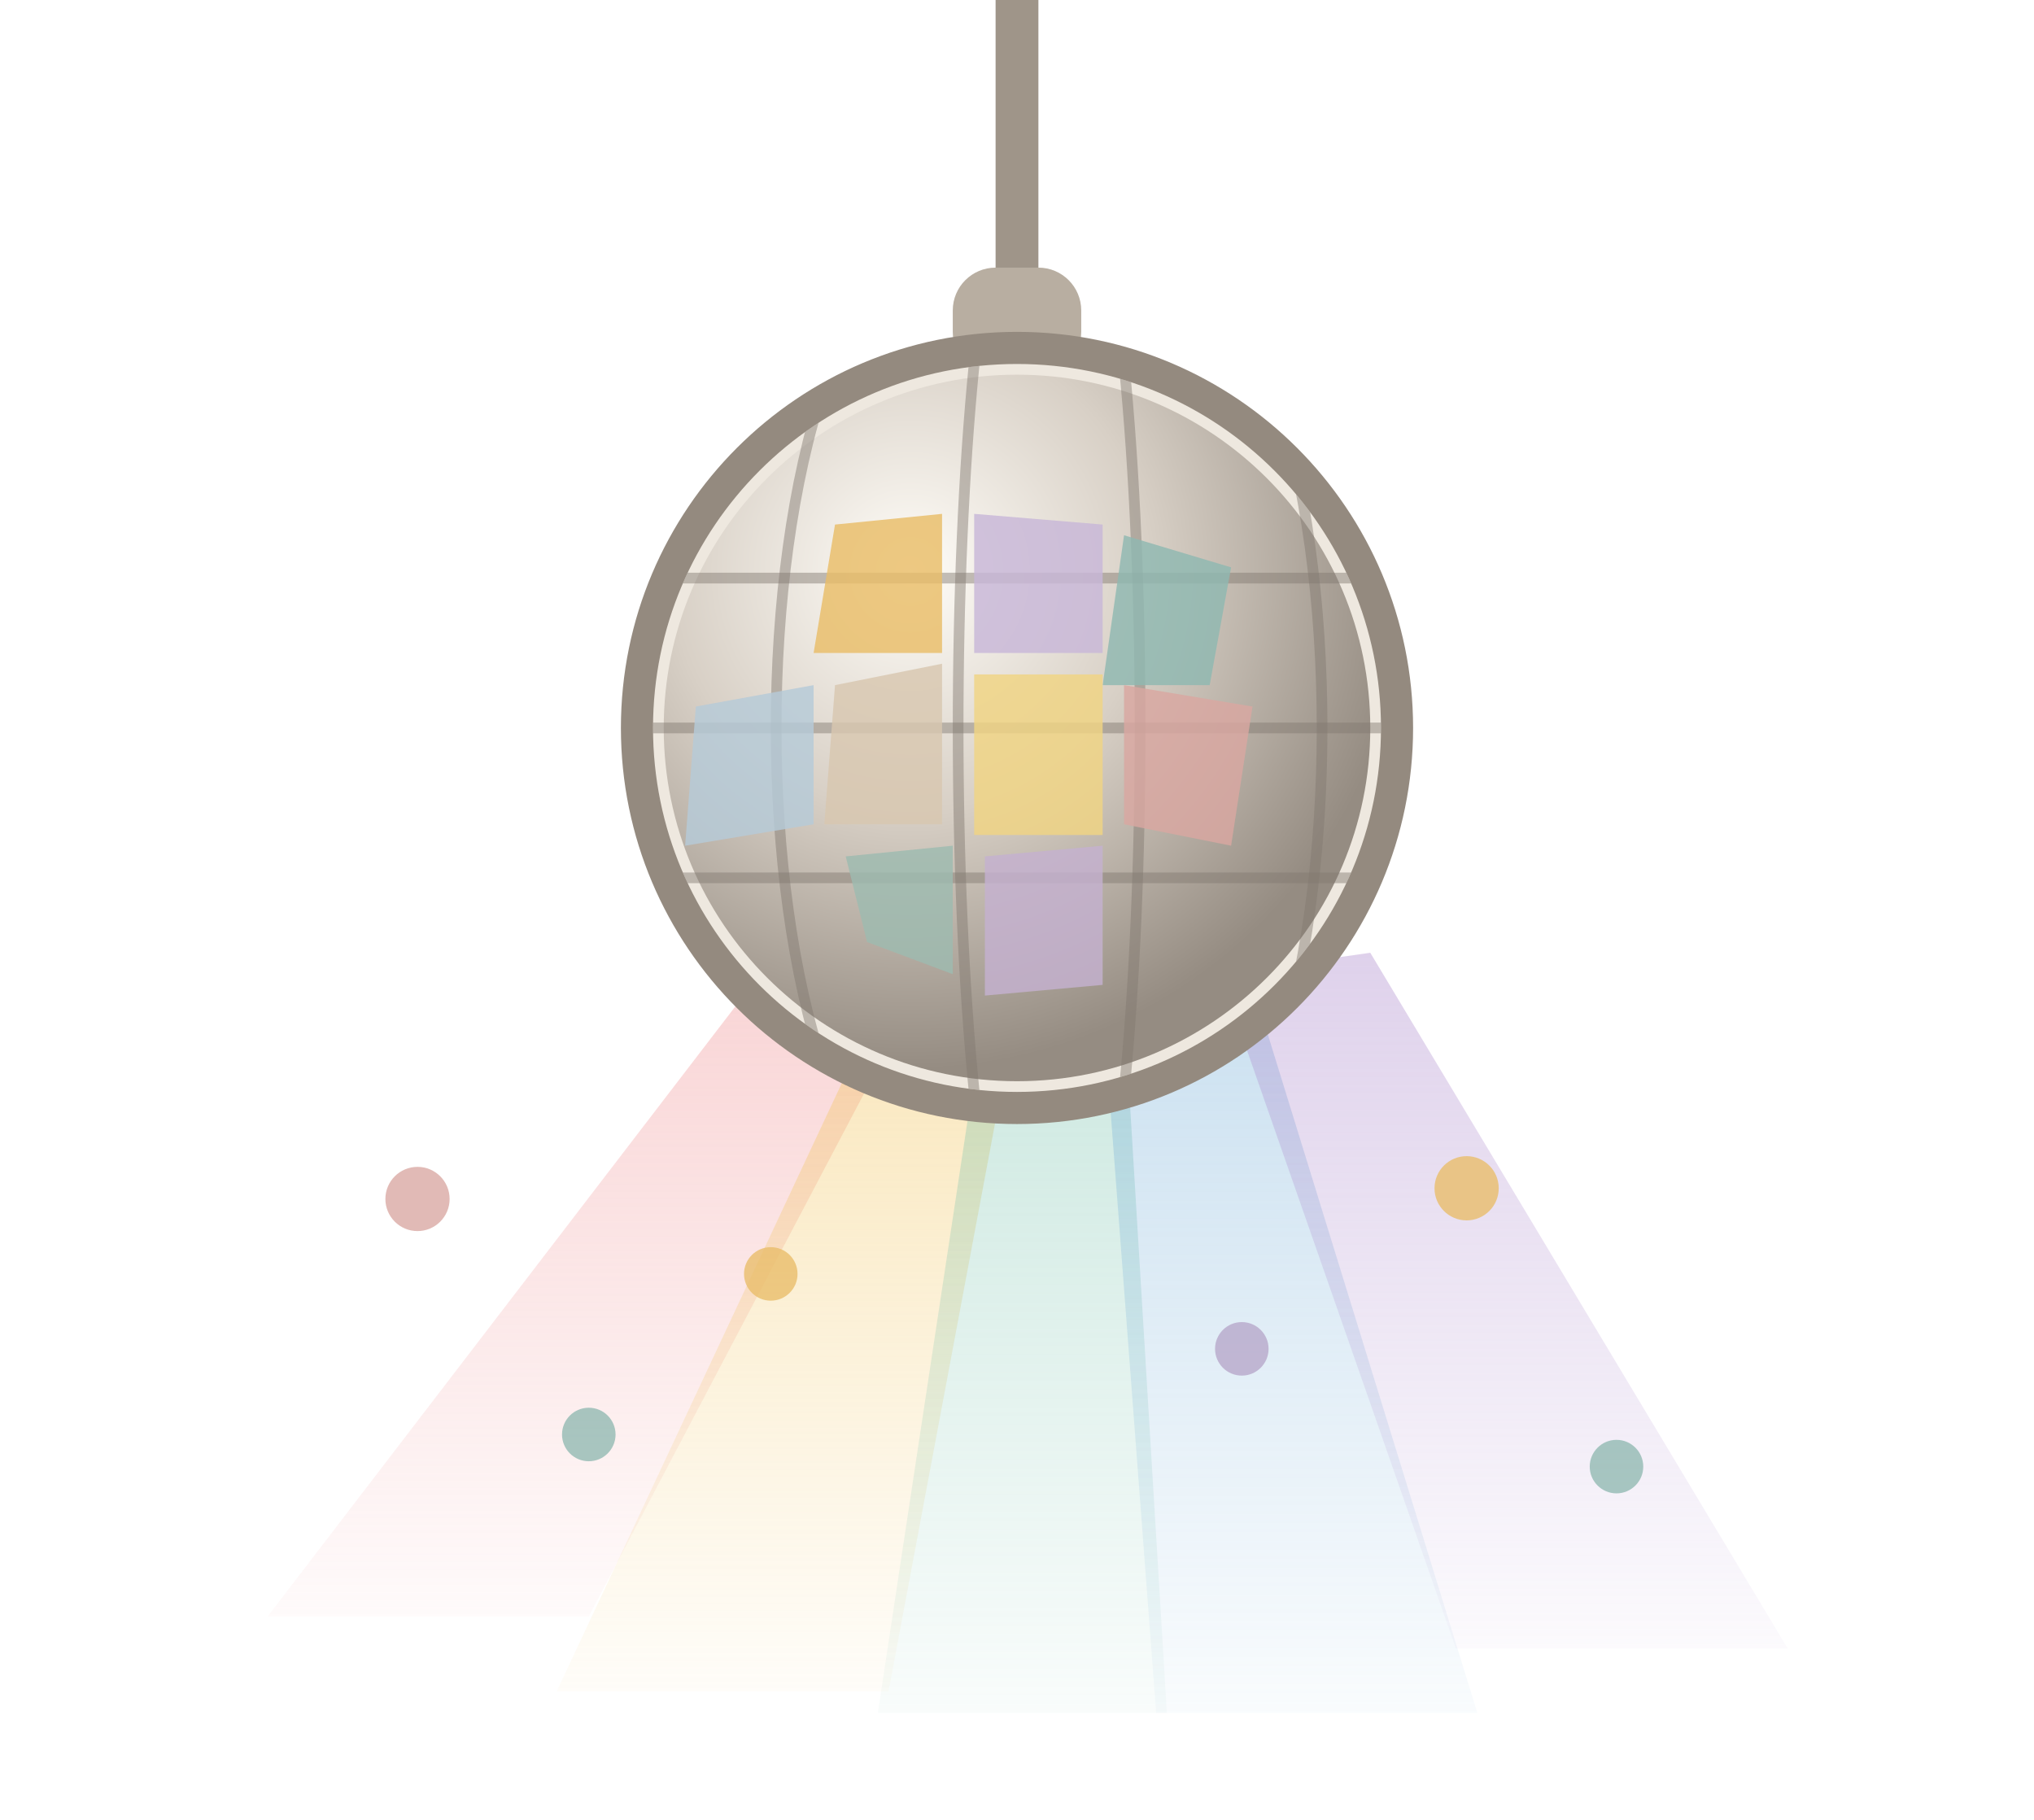
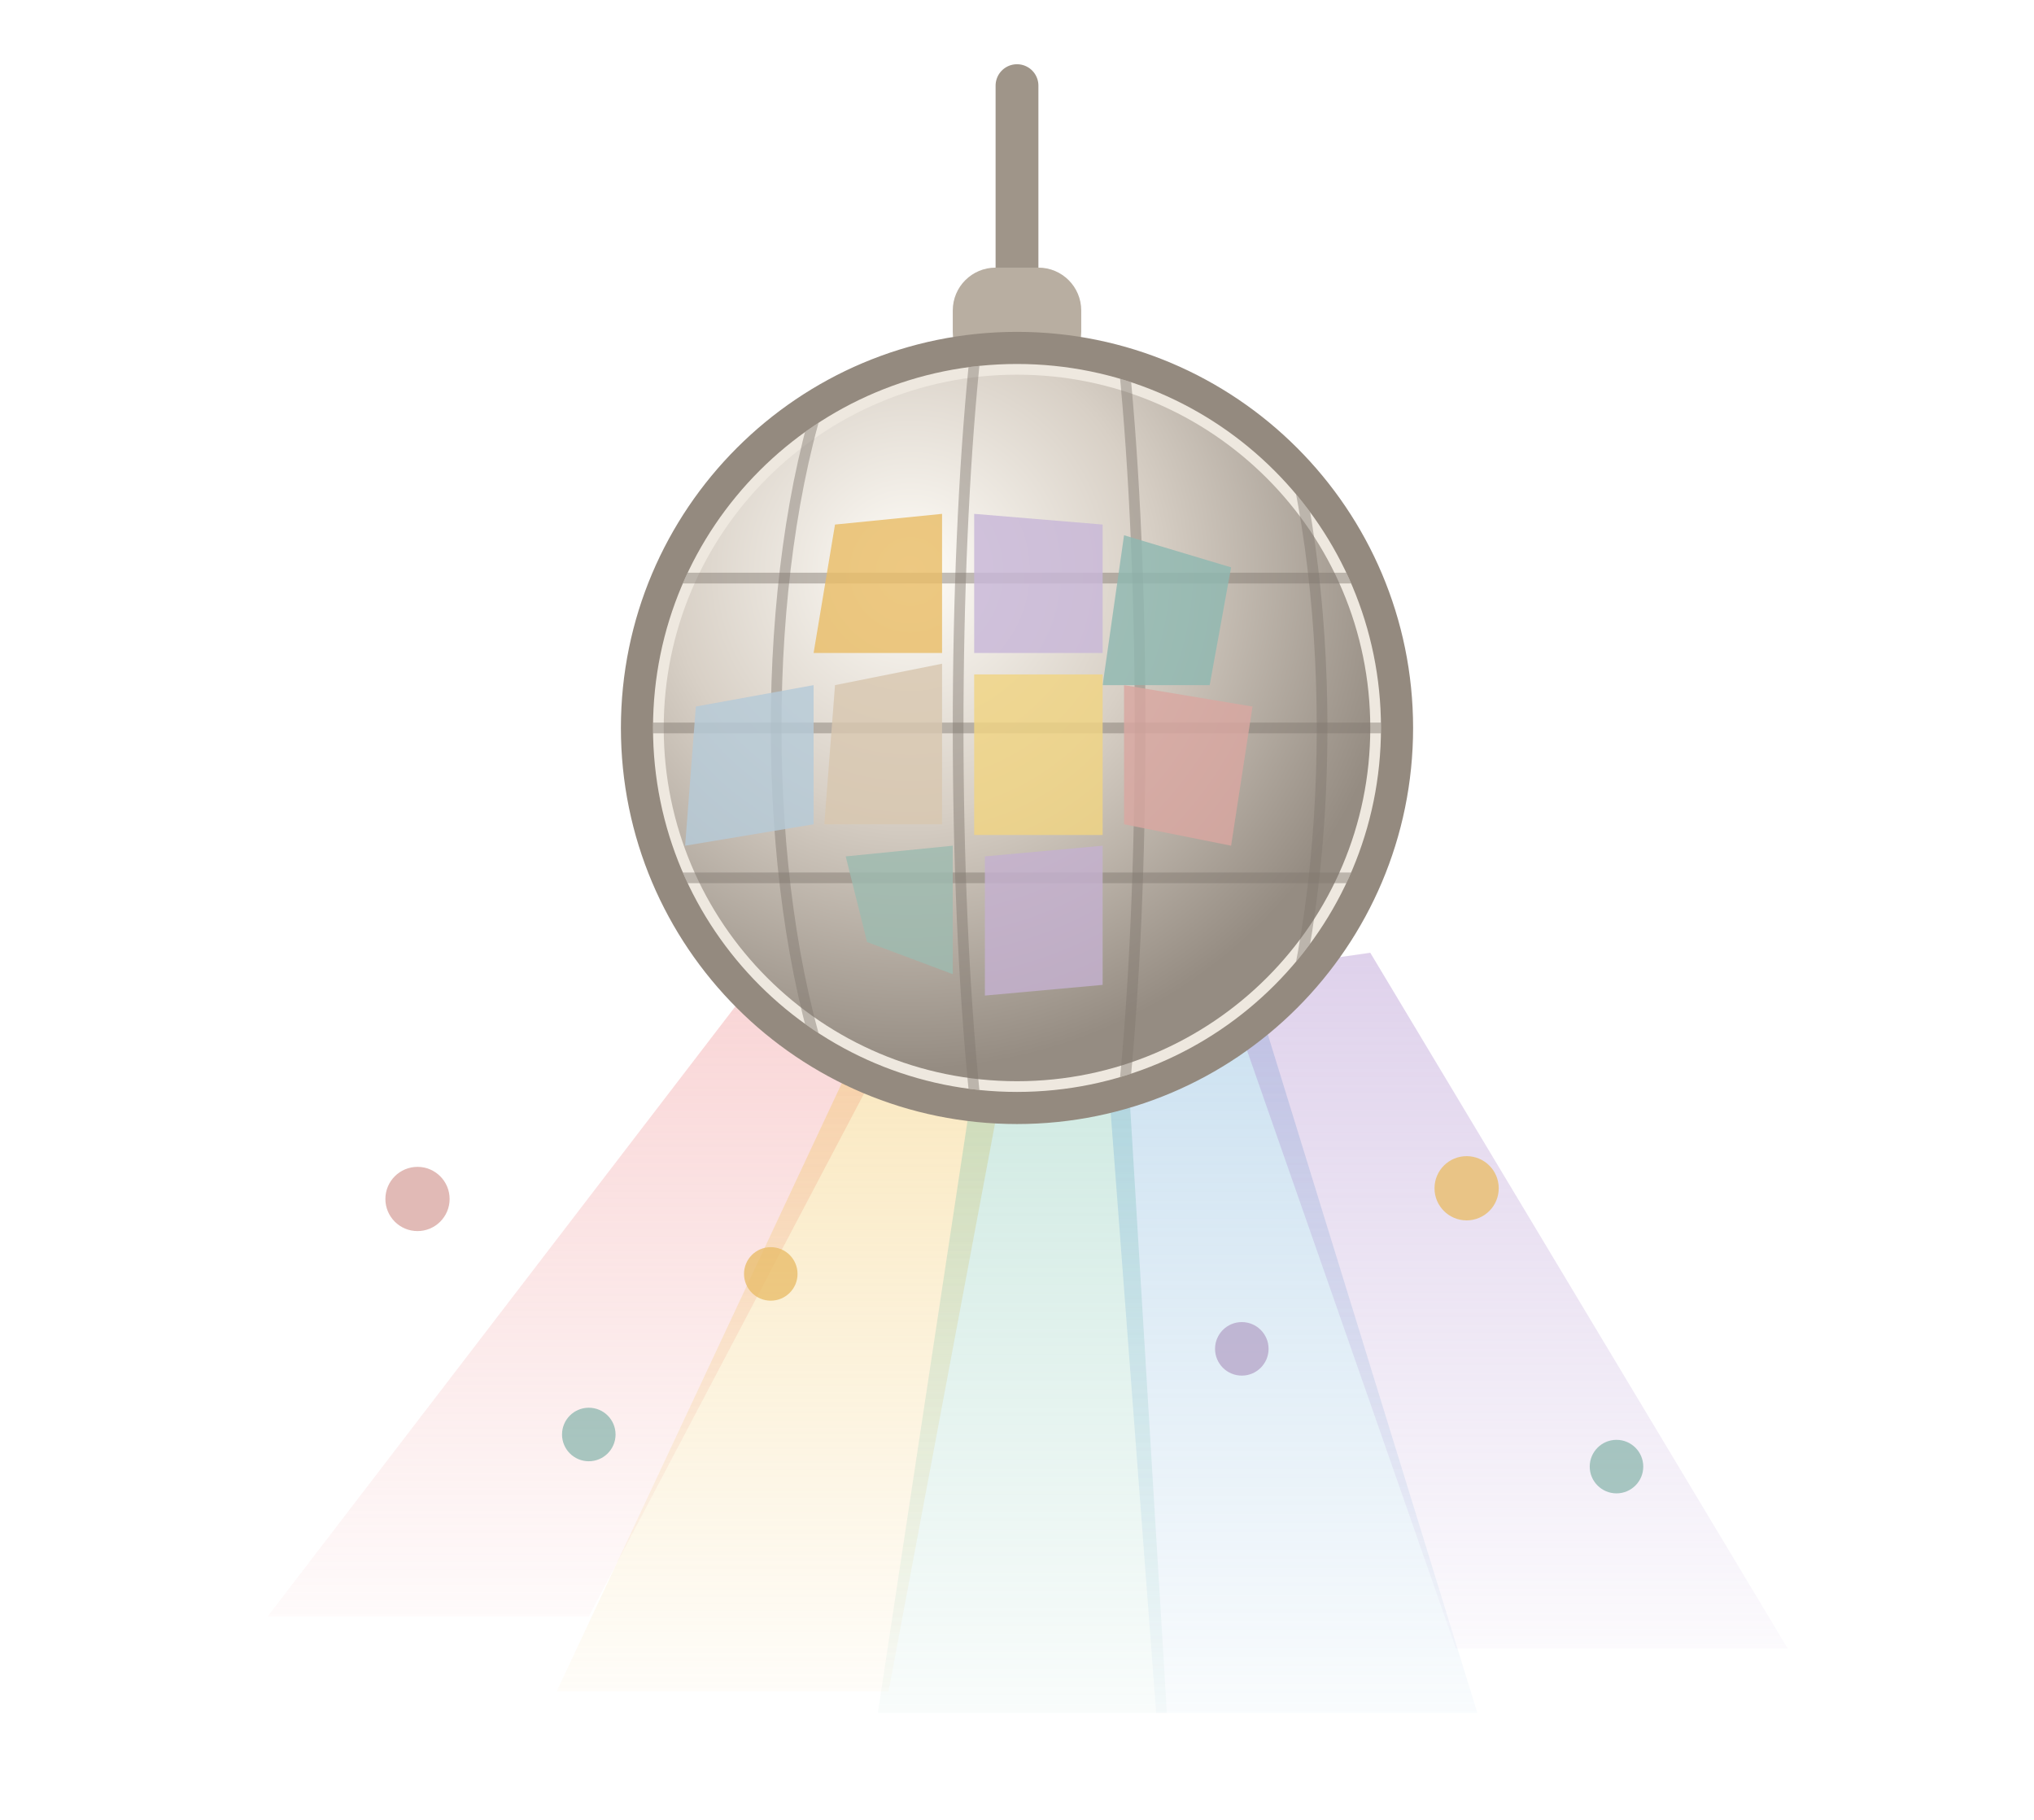
<svg xmlns="http://www.w3.org/2000/svg" viewBox="0 0 190 170">
  <defs>
    <radialGradient id="ball" cx="35%" cy="28%" r="70%">
      <stop offset="0" stop-color="#fffdf8" />
      <stop offset=".48" stop-color="#d8d0c6" />
      <stop offset="1" stop-color="#958c82" />
    </radialGradient>
    <linearGradient id="red" x1="0" y1="0" x2="0" y2="1">
      <stop stop-color="#ef8f91" stop-opacity=".38" />
      <stop offset="1" stop-color="#ef8f91" stop-opacity=".04" />
    </linearGradient>
    <linearGradient id="gold" x1="0" y1="0" x2="0" y2="1">
      <stop stop-color="#f2c55f" stop-opacity=".42" />
      <stop offset="1" stop-color="#f2c55f" stop-opacity=".04" />
    </linearGradient>
    <linearGradient id="green" x1="0" y1="0" x2="0" y2="1">
      <stop stop-color="#6fbea7" stop-opacity=".36" />
      <stop offset="1" stop-color="#6fbea7" stop-opacity=".04" />
    </linearGradient>
    <linearGradient id="blue" x1="0" y1="0" x2="0" y2="1">
      <stop stop-color="#6ca9d5" stop-opacity=".36" />
      <stop offset="1" stop-color="#6ca9d5" stop-opacity=".04" />
    </linearGradient>
    <linearGradient id="purple" x1="0" y1="0" x2="0" y2="1">
      <stop stop-color="#aa87cb" stop-opacity=".38" />
      <stop offset="1" stop-color="#aa87cb" stop-opacity=".04" />
    </linearGradient>
    <clipPath id="sphere">
      <circle cx="95" cy="68" r="34" />
    </clipPath>
  </defs>
-   <path d="M95 0v29" stroke="#9f9589" stroke-width="4" stroke-linecap="round" />
+   <path d="M95 8v21" stroke="#9f9589" stroke-width="4" stroke-linecap="round" />
  <rect x="89" y="25" width="12" height="10" rx="4" fill="#b8aea1" />
  <path d="M71 91 25 151h30l30-57Z" fill="url(#red)" />
  <path d="M82 94 52 158h31l12-64Z" fill="url(#gold)" />
  <path d="M92 94 82 160h27l-4-66Z" fill="url(#green)" />
  <path d="M103 94 108 160h30l-21-68Z" fill="url(#blue)" />
  <path d="M114 91 136 154h31l-39-65Z" fill="url(#purple)" />
  <circle cx="95" cy="68" r="35.5" fill="#eee8df" stroke="#948a7f" stroke-width="3" />
  <circle cx="95" cy="68" r="33" fill="url(#ball)" />
  <g clip-path="url(#sphere)" fill="none" stroke="#81786f" stroke-opacity=".46" stroke-width="1">
    <path d="M61 54h68M60 68h70M63 82h64" />
    <path d="M77 36c-6 18-6 46 0 64M91 34c-2 20-2 48 0 68M105 34c2 20 2 48 0 68M119 36c6 18 6 46 0 64" />
  </g>
  <g opacity=".82">
    <path d="m78 49 10-1v13H76Z" fill="#e9bd68" />
    <path d="m91 48 12 1v12H91Z" fill="#c8b7d8" />
    <path d="m105 50 10 3-2 11h-10Z" fill="#8fb8b1" />
    <path d="m65 66 11-2v13l-12 2Z" fill="#b6cad8" />
    <path d="m78 64 10-2v15H77Z" fill="#d8c7b0" />
    <path d="m91 63h12v15H91Z" fill="#f0d483" />
    <path d="m105 64 12 2-2 13-10-2Z" fill="#d9a7a1" />
    <path d="m79 80 10-1v12l-8-3Z" fill="#9dbbb0" />
    <path d="m92 80 11-1v13l-11 1Z" fill="#c4b1d0" />
  </g>
  <g opacity=".78">
    <circle cx="39" cy="112" r="3" fill="#d9a7a1" />
    <circle cx="55" cy="134" r="2.5" fill="#8fb8b1" />
    <circle cx="72" cy="119" r="2.5" fill="#e9bd68" />
    <circle cx="116" cy="126" r="2.5" fill="#b6a6c9" />
    <circle cx="137" cy="111" r="3" fill="#e9bd68" />
    <circle cx="151" cy="137" r="2.5" fill="#8fb8b1" />
  </g>
</svg>
